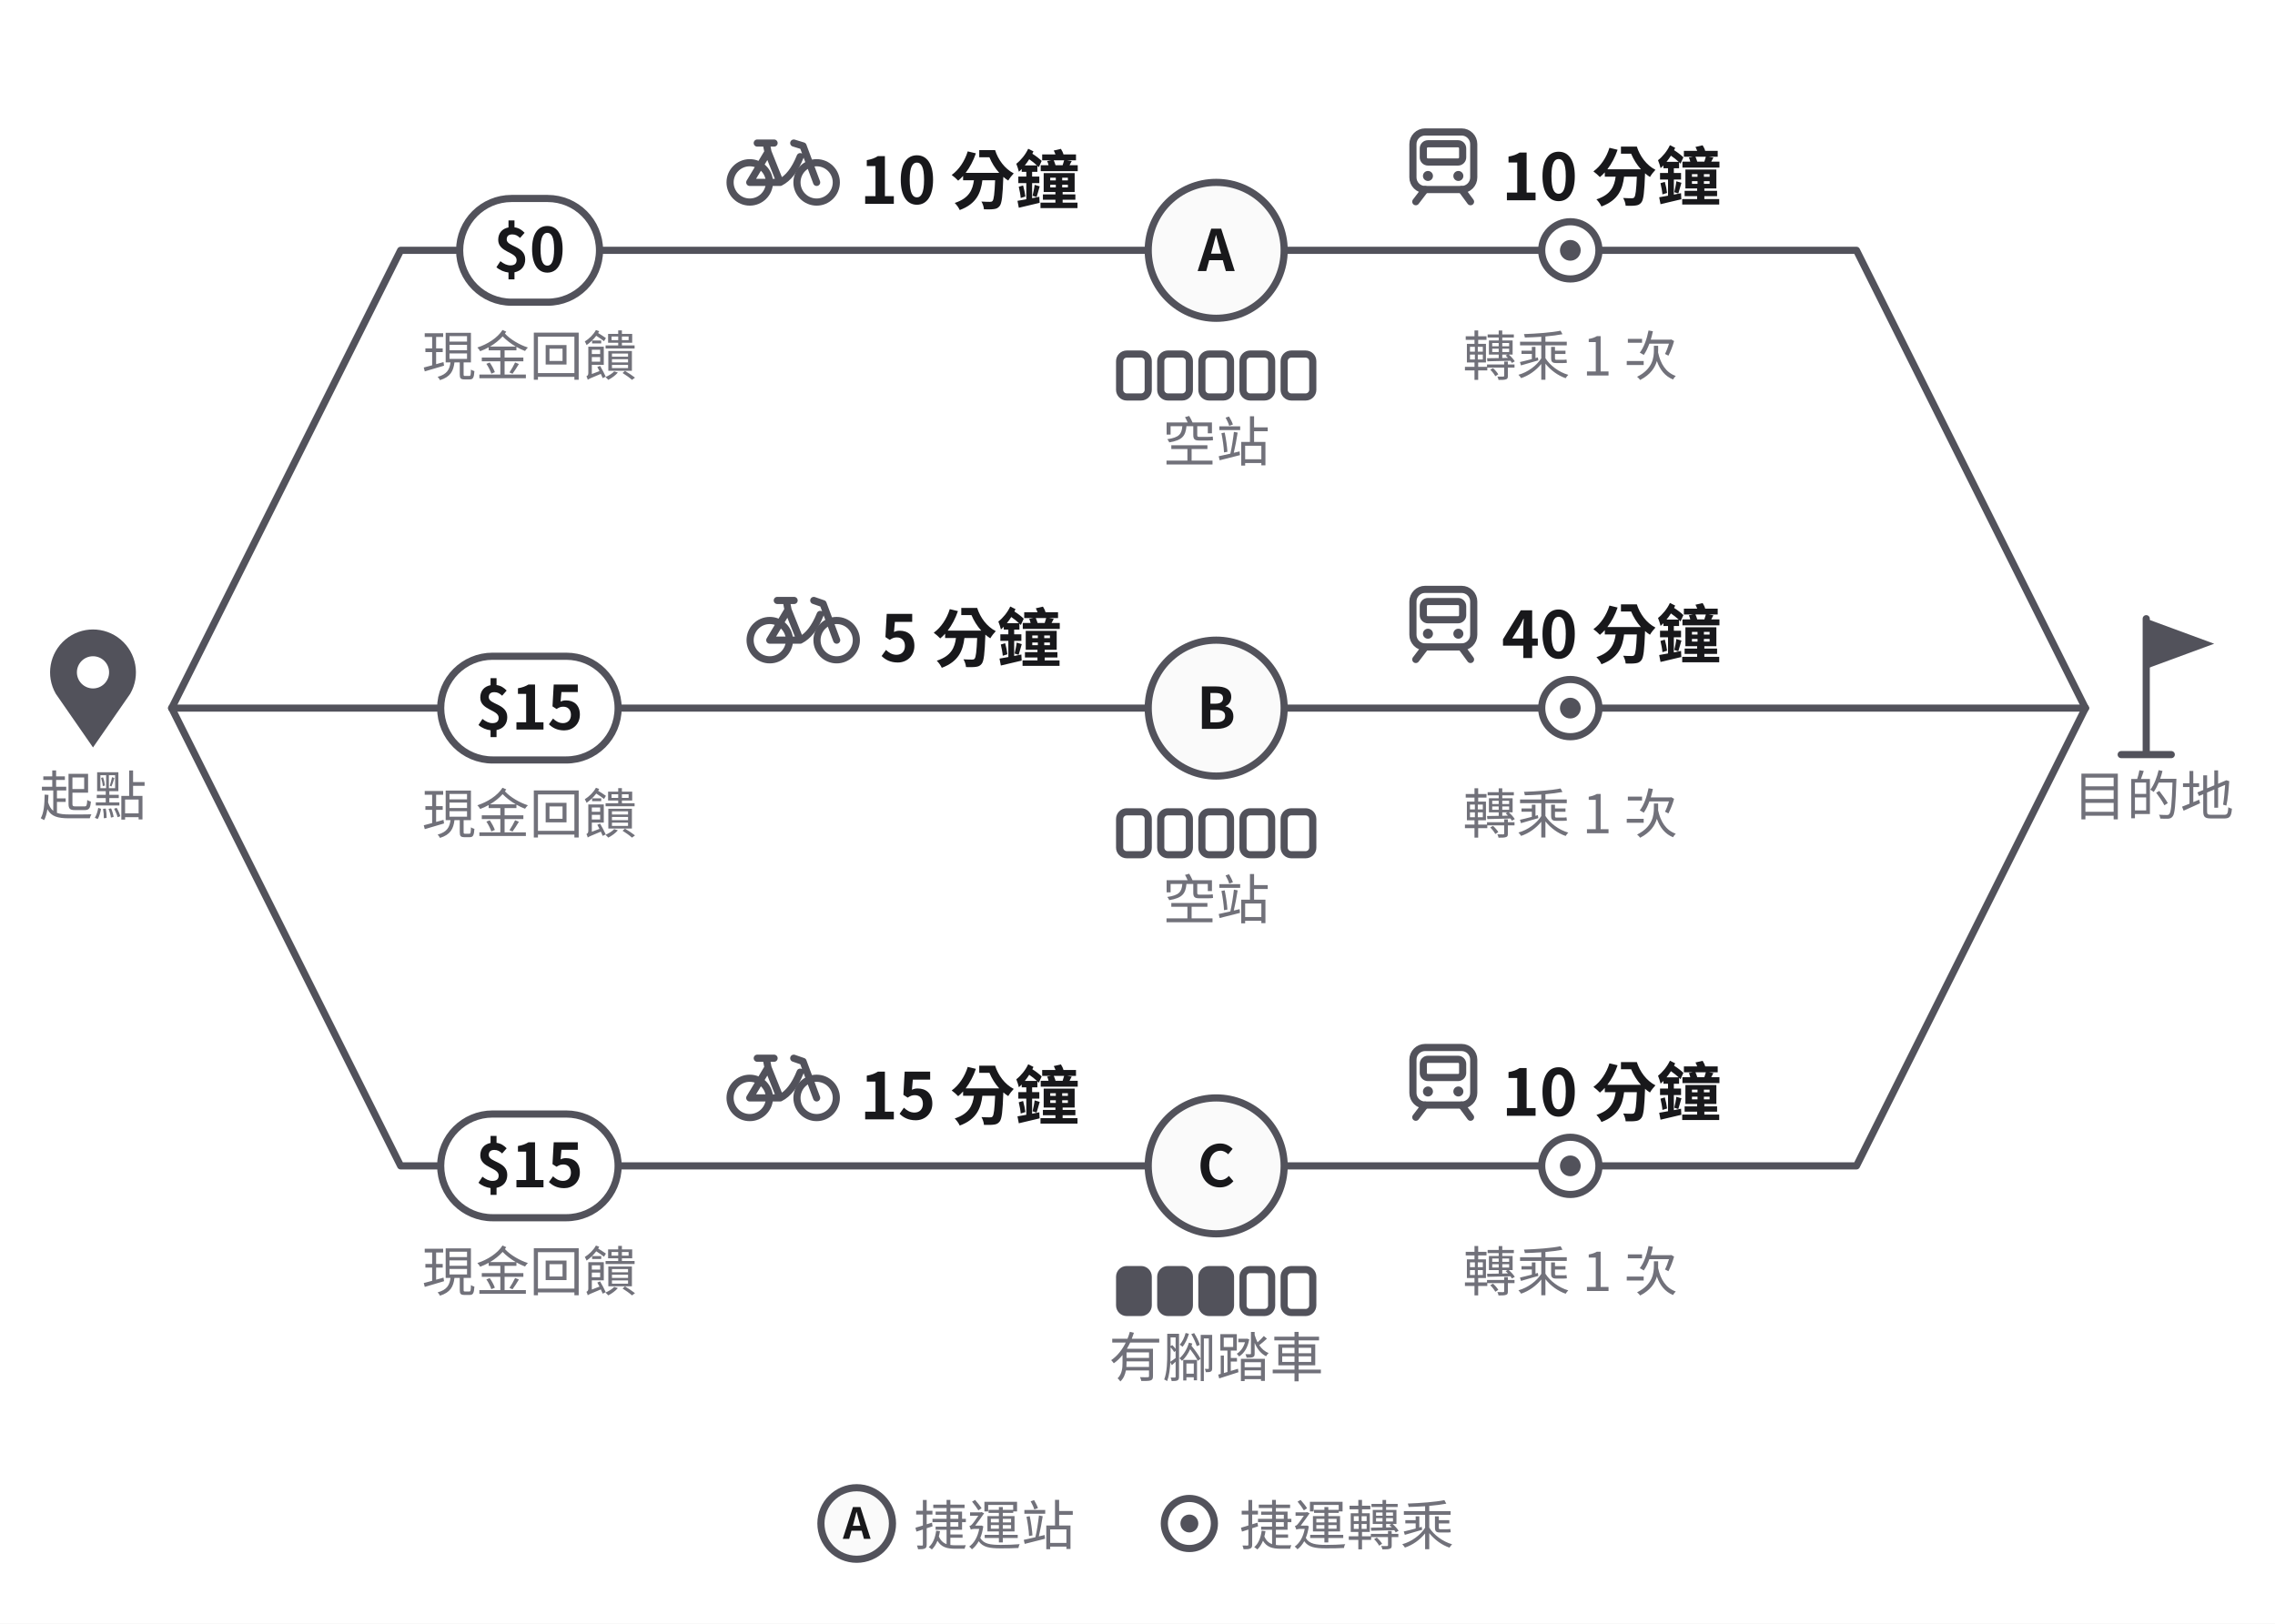
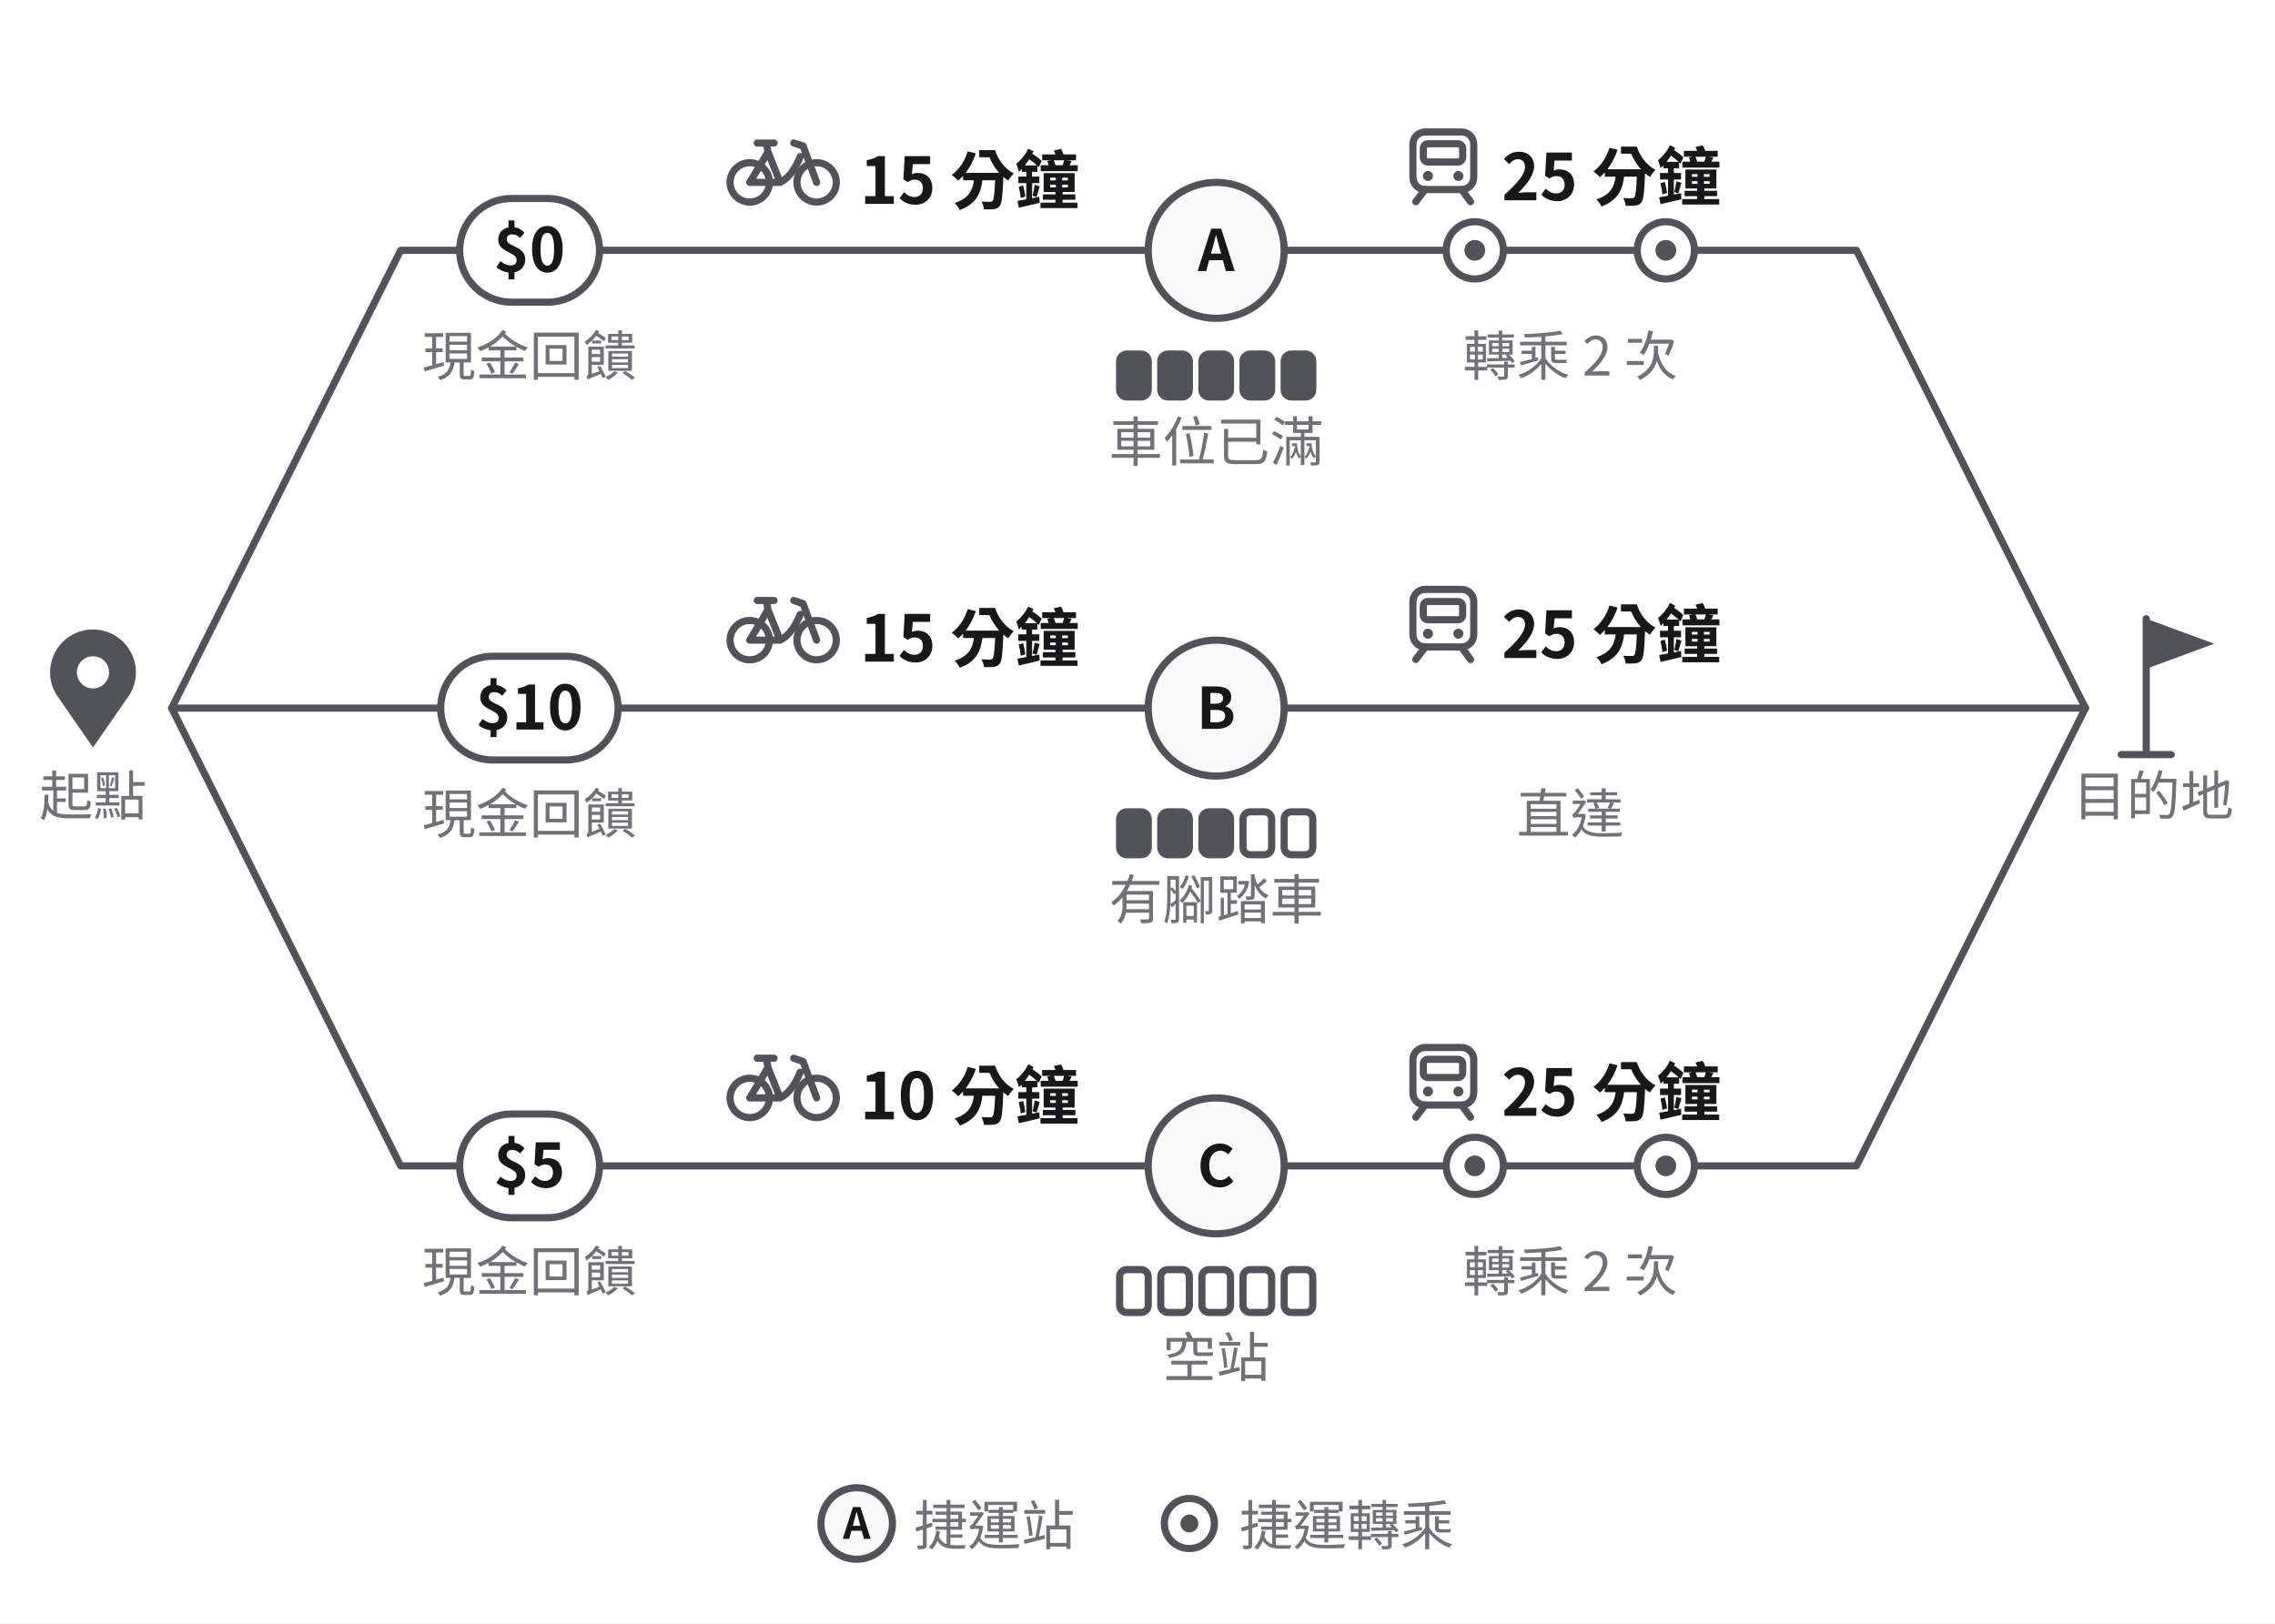
<svg xmlns="http://www.w3.org/2000/svg" viewBox="0 0 636 454" width="636" height="454" style="display:block;width:100%;max-width:480px;height:auto;margin:0 auto" role="img" aria-label="三條路線：騎腳踏車到捷運站，再搭捷運前往目的地">
  <style>.rs-bg{fill:#ffffff}.rs-tx{fill:#18181b}.rs-mu{fill:#71717a}.rs-ln{fill:none;stroke:#52525b}.rs-ink{fill:#52525b}.rs-paper{fill:#ffffff}.rs-box{fill:#ffffff;stroke:#52525b}.rs-band{fill:#fafafa;stroke:#52525b}.rs-slot{stroke:#52525b}</style>
  <rect width="636" height="454" class="rs-bg" />
  <g font-family="system-ui,-apple-system,'Segoe UI','Noto Sans TC','Noto Sans CJK TC','PingFang TC','Microsoft JhengHei',sans-serif">
    <g class="rs-ln" stroke-width="2" stroke-linejoin="round" stroke-linecap="round">
      <path d="M48.0,198.0 L112.0,70.0 L321.0,70.0" />
      <path d="M359.0,70.0 L519.0,70.0 L583.0,198.0" />
      <path d="M48.0,198.0 L112.0,198.0 L321.0,198.0" />
      <path d="M359.0,198.0 L519.0,198.0 L583.0,198.0" />
      <path d="M48.0,198.0 L112.0,326.0 L321.0,326.0" />
      <path d="M359.0,326.0 L519.0,326.0 L583.0,198.0" />
    </g>
    <rect x="128.5" y="55.5" width="39.1" height="29.0" rx="14.5" class="rs-box" stroke-width="2" />
    <text x="148.0" y="76.0" font-size="17" font-weight="600" class="rs-tx" text-anchor="middle">$0</text>
    <text x="148.0" y="105.0" font-size="15" font-weight="500" class="rs-mu" text-anchor="middle">現金回饋</text>
    <g class="rs-ln" stroke-width="2" stroke-linecap="round" stroke-linejoin="round">
      <circle cx="209.6" cy="51.0" r="5.5" />
      <circle cx="228.3" cy="51.0" r="5.5" />
      <path d="M209.6,51.0 L218.1,51.0 L214.7,42.5 Z M218.1,51.0 Q221.5,49.3 223.7,43.8 M224.5,40.8 L228.3,51.0 M214.7,42.5 L214.2,40.0 M211.7,40.0 L216.4,40.0 M224.5,40.8 L221.9,40.0" />
    </g>
-     <text x="240.4" y="57.0" font-size="18" font-weight="600" class="rs-tx" text-anchor="start">10 分鐘</text>
+     <text x="240.4" y="57.0" font-size="18" font-weight="600" class="rs-tx" text-anchor="start">15 分鐘</text>
    <g class="rs-ln" stroke-width="2" stroke-linecap="round" stroke-linejoin="round">
      <rect x="395.0" y="36.9" width="17.0" height="16.1" rx="3.4" />
      <rect x="397.9" y="40.2" width="11.0" height="5.1" rx="1.3" />
      <path d="M398.4,53.0 L395.8,56.4 M408.6,53.0 L411.1,56.4" />
    </g>
    <circle cx="399.2" cy="49.2" r="1.4" class="rs-ink" />
    <circle cx="407.7" cy="49.2" r="1.4" class="rs-ink" />
-     <text x="419.8" y="56.0" font-size="18" font-weight="600" class="rs-tx" text-anchor="start">10 分鐘</text>
-     <circle cx="439.0" cy="70.0" r="8.0" class="rs-box" stroke-width="2" />
-     <circle cx="439.0" cy="70.0" r="2.9" class="rs-ink" />
-     <text x="439.0" y="105.0" font-size="15" font-weight="500" class="rs-mu" text-anchor="middle">轉乘 1 次</text>
+     <text x="419.8" y="56.0" font-size="18" font-weight="600" class="rs-tx" text-anchor="start">25 分鐘</text>
+     <circle cx="412.3" cy="70.0" r="8.0" class="rs-box" stroke-width="2" />
+     <circle cx="412.3" cy="70.0" r="2.9" class="rs-ink" />
+     <circle cx="465.7" cy="70.0" r="8.0" class="rs-box" stroke-width="2" />
+     <circle cx="465.7" cy="70.0" r="2.9" class="rs-ink" />
+     <text x="439.0" y="105.0" font-size="15" font-weight="500" class="rs-mu" text-anchor="middle">轉乘 2 次</text>
    <circle cx="340.0" cy="70.0" r="19.0" class="rs-band" stroke-width="2" />
    <text x="340.0" y="75.8" font-size="16" font-weight="700" class="rs-tx" text-anchor="middle">A</text>
-     <rect x="313.0" y="99.0" width="8.0" height="12.0" rx="2" class="rs-slot rs-paper" stroke-width="2" />
-     <rect x="324.5" y="99.0" width="8.0" height="12.0" rx="2" class="rs-slot rs-paper" stroke-width="2" />
-     <rect x="336.0" y="99.0" width="8.0" height="12.0" rx="2" class="rs-slot rs-paper" stroke-width="2" />
-     <rect x="347.5" y="99.0" width="8.0" height="12.0" rx="2" class="rs-slot rs-paper" stroke-width="2" />
-     <rect x="359.0" y="99.0" width="8.0" height="12.0" rx="2" class="rs-slot rs-paper" stroke-width="2" />
-     <text x="340.0" y="129.0" font-size="15" font-weight="500" class="rs-mu" text-anchor="middle">空站</text>
+     <rect x="313.0" y="99.0" width="8.0" height="12.0" rx="2" class="rs-slot rs-ink" stroke-width="2" />
+     <rect x="324.5" y="99.0" width="8.0" height="12.0" rx="2" class="rs-slot rs-ink" stroke-width="2" />
+     <rect x="336.0" y="99.0" width="8.0" height="12.0" rx="2" class="rs-slot rs-ink" stroke-width="2" />
+     <rect x="347.5" y="99.0" width="8.0" height="12.0" rx="2" class="rs-slot rs-ink" stroke-width="2" />
+     <rect x="359.0" y="99.0" width="8.0" height="12.0" rx="2" class="rs-slot rs-ink" stroke-width="2" />
+     <text x="340.0" y="129.0" font-size="15" font-weight="500" class="rs-mu" text-anchor="middle">車位已滿</text>
    <rect x="123.2" y="183.5" width="49.6" height="29.0" rx="14.5" class="rs-box" stroke-width="2" />
-     <text x="148.0" y="204.0" font-size="17" font-weight="600" class="rs-tx" text-anchor="middle">$15</text>
+     <text x="148.0" y="204.0" font-size="17" font-weight="600" class="rs-tx" text-anchor="middle">$10</text>
    <text x="148.0" y="233.0" font-size="15" font-weight="500" class="rs-mu" text-anchor="middle">現金回饋</text>
    <g class="rs-ln" stroke-width="2" stroke-linecap="round" stroke-linejoin="round">
-       <circle cx="215.2" cy="179.0" r="5.5" />
-       <circle cx="233.9" cy="179.0" r="5.5" />
-       <path d="M215.2,179.0 L223.7,179.0 L220.3,170.5 Z M223.7,179.0 Q227.1,177.3 229.3,171.8 M230.1,168.8 L233.9,179.0 M220.3,170.5 L219.8,167.9 M217.3,167.9 L222.0,167.9 M230.1,168.8 L227.5,167.9" />
+       <circle cx="209.6" cy="179.0" r="5.5" />
+       <circle cx="228.3" cy="179.0" r="5.5" />
+       <path d="M209.6,179.0 L218.1,179.0 L214.7,170.5 Z M218.1,179.0 Q221.5,177.3 223.7,171.8 M224.5,168.8 L228.3,179.0 M214.7,170.5 L214.2,167.9 M211.7,167.9 L216.4,167.9 M224.5,168.8 L221.9,167.9" />
    </g>
-     <text x="246.0" y="185.0" font-size="18" font-weight="600" class="rs-tx" text-anchor="start">5 分鐘</text>
+     <text x="240.4" y="185.0" font-size="18" font-weight="600" class="rs-tx" text-anchor="start">15 分鐘</text>
    <g class="rs-ln" stroke-width="2" stroke-linecap="round" stroke-linejoin="round">
      <rect x="395.0" y="164.8" width="17.0" height="16.1" rx="3.4" />
      <rect x="397.9" y="168.2" width="11.0" height="5.1" rx="1.3" />
      <path d="M398.4,181.0 L395.8,184.4 M408.6,181.0 L411.1,184.4" />
    </g>
    <circle cx="399.2" cy="177.2" r="1.4" class="rs-ink" />
    <circle cx="407.7" cy="177.2" r="1.4" class="rs-ink" />
-     <text x="419.8" y="184.0" font-size="18" font-weight="600" class="rs-tx" text-anchor="start">40 分鐘</text>
-     <circle cx="439.0" cy="198.0" r="8.0" class="rs-box" stroke-width="2" />
-     <circle cx="439.0" cy="198.0" r="2.9" class="rs-ink" />
-     <text x="439.0" y="233.0" font-size="15" font-weight="500" class="rs-mu" text-anchor="middle">轉乘 1 次</text>
+     <text x="419.8" y="184.0" font-size="18" font-weight="600" class="rs-tx" text-anchor="start">25 分鐘</text>
+     <text x="439.0" y="233.0" font-size="15" font-weight="500" class="rs-mu" text-anchor="middle">直達</text>
    <circle cx="340.0" cy="198.0" r="19.0" class="rs-band" stroke-width="2" />
    <text x="340.0" y="203.8" font-size="16" font-weight="700" class="rs-tx" text-anchor="middle">B</text>
-     <rect x="313.0" y="227.0" width="8.0" height="12.0" rx="2" class="rs-slot rs-paper" stroke-width="2" />
-     <rect x="324.5" y="227.0" width="8.0" height="12.0" rx="2" class="rs-slot rs-paper" stroke-width="2" />
-     <rect x="336.0" y="227.0" width="8.0" height="12.0" rx="2" class="rs-slot rs-paper" stroke-width="2" />
+     <rect x="313.0" y="227.0" width="8.0" height="12.0" rx="2" class="rs-slot rs-ink" stroke-width="2" />
+     <rect x="324.5" y="227.0" width="8.0" height="12.0" rx="2" class="rs-slot rs-ink" stroke-width="2" />
+     <rect x="336.0" y="227.0" width="8.0" height="12.0" rx="2" class="rs-slot rs-ink" stroke-width="2" />
    <rect x="347.5" y="227.0" width="8.0" height="12.0" rx="2" class="rs-slot rs-paper" stroke-width="2" />
    <rect x="359.0" y="227.0" width="8.0" height="12.0" rx="2" class="rs-slot rs-paper" stroke-width="2" />
-     <text x="340.0" y="257.0" font-size="15" font-weight="500" class="rs-mu" text-anchor="middle">空站</text>
-     <rect x="123.2" y="311.5" width="49.6" height="29.0" rx="14.5" class="rs-box" stroke-width="2" />
-     <text x="148.0" y="332.0" font-size="17" font-weight="600" class="rs-tx" text-anchor="middle">$15</text>
+     <text x="340.0" y="257.0" font-size="15" font-weight="500" class="rs-mu" text-anchor="middle">有腳踏車</text>
+     <rect x="128.5" y="311.5" width="39.1" height="29.0" rx="14.5" class="rs-box" stroke-width="2" />
+     <text x="148.0" y="332.0" font-size="17" font-weight="600" class="rs-tx" text-anchor="middle">$5</text>
    <text x="148.0" y="361.0" font-size="15" font-weight="500" class="rs-mu" text-anchor="middle">現金回饋</text>
    <g class="rs-ln" stroke-width="2" stroke-linecap="round" stroke-linejoin="round">
      <circle cx="209.6" cy="307.0" r="5.5" />
      <circle cx="228.3" cy="307.0" r="5.5" />
      <path d="M209.6,307.0 L218.1,307.0 L214.7,298.5 Z M218.1,307.0 Q221.5,305.3 223.7,299.8 M224.5,296.8 L228.3,307.0 M214.7,298.5 L214.2,295.9 M211.7,295.9 L216.4,295.9 M224.5,296.8 L221.9,295.9" />
    </g>
-     <text x="240.4" y="313.0" font-size="18" font-weight="600" class="rs-tx" text-anchor="start">15 分鐘</text>
+     <text x="240.4" y="313.0" font-size="18" font-weight="600" class="rs-tx" text-anchor="start">10 分鐘</text>
    <g class="rs-ln" stroke-width="2" stroke-linecap="round" stroke-linejoin="round">
      <rect x="395.0" y="292.9" width="17.0" height="16.1" rx="3.4" />
      <rect x="397.9" y="296.2" width="11.0" height="5.1" rx="1.3" />
      <path d="M398.4,309.0 L395.8,312.4 M408.6,309.0 L411.1,312.4" />
    </g>
    <circle cx="399.2" cy="305.2" r="1.4" class="rs-ink" />
    <circle cx="407.7" cy="305.2" r="1.4" class="rs-ink" />
-     <text x="419.8" y="312.0" font-size="18" font-weight="600" class="rs-tx" text-anchor="start">10 分鐘</text>
-     <circle cx="439.0" cy="326.0" r="8.0" class="rs-box" stroke-width="2" />
-     <circle cx="439.0" cy="326.0" r="2.9" class="rs-ink" />
-     <text x="439.0" y="361.0" font-size="15" font-weight="500" class="rs-mu" text-anchor="middle">轉乘 1 次</text>
+     <text x="419.8" y="312.0" font-size="18" font-weight="600" class="rs-tx" text-anchor="start">25 分鐘</text>
+     <circle cx="412.3" cy="326.0" r="8.0" class="rs-box" stroke-width="2" />
+     <circle cx="412.3" cy="326.0" r="2.9" class="rs-ink" />
+     <circle cx="465.7" cy="326.0" r="8.0" class="rs-box" stroke-width="2" />
+     <circle cx="465.7" cy="326.0" r="2.9" class="rs-ink" />
+     <text x="439.0" y="361.0" font-size="15" font-weight="500" class="rs-mu" text-anchor="middle">轉乘 2 次</text>
    <circle cx="340.0" cy="326.0" r="19.0" class="rs-band" stroke-width="2" />
    <text x="340.0" y="331.8" font-size="16" font-weight="700" class="rs-tx" text-anchor="middle">C</text>
-     <rect x="313.0" y="355.0" width="8.0" height="12.0" rx="2" class="rs-slot rs-ink" stroke-width="2" />
-     <rect x="324.5" y="355.0" width="8.0" height="12.0" rx="2" class="rs-slot rs-ink" stroke-width="2" />
-     <rect x="336.0" y="355.0" width="8.0" height="12.0" rx="2" class="rs-slot rs-ink" stroke-width="2" />
+     <rect x="313.0" y="355.0" width="8.0" height="12.0" rx="2" class="rs-slot rs-paper" stroke-width="2" />
+     <rect x="324.5" y="355.0" width="8.0" height="12.0" rx="2" class="rs-slot rs-paper" stroke-width="2" />
+     <rect x="336.0" y="355.0" width="8.0" height="12.0" rx="2" class="rs-slot rs-paper" stroke-width="2" />
    <rect x="347.5" y="355.0" width="8.0" height="12.0" rx="2" class="rs-slot rs-paper" stroke-width="2" />
    <rect x="359.0" y="355.0" width="8.0" height="12.0" rx="2" class="rs-slot rs-paper" stroke-width="2" />
-     <text x="340.0" y="385.0" font-size="15" font-weight="500" class="rs-mu" text-anchor="middle">有腳踏車</text>
+     <text x="340.0" y="385.0" font-size="15" font-weight="500" class="rs-mu" text-anchor="middle">空站</text>
    <path d="M26.0,209.0 L15.6,194.0 A12 12 0 1 1 36.4,194.0 Z" class="rs-ink" />
    <circle cx="26.0" cy="188.0" r="4.5" class="rs-paper" />
    <text x="26.0" y="228.0" font-size="15" font-weight="500" class="rs-mu" text-anchor="middle">起點</text>
    <g class="rs-ln" stroke-width="2" stroke-linecap="round">
      <path d="M600.0,211.0 L600.0,173.0 M593.0,211.0 L607.0,211.0" />
    </g>
    <path d="M600.0,173.0 L619.0,180.0 L600.0,187.0 Z" class="rs-ink" />
    <text x="602.0" y="228.0" font-size="15" font-weight="500" class="rs-mu" text-anchor="middle">目的地</text>
    <circle cx="239.5" cy="426.0" r="10" class="rs-band" stroke-width="2" />
    <text x="239.5" y="430.3" font-size="12" font-weight="700" class="rs-tx" text-anchor="middle">A</text>
    <text x="255.5" y="432.0" font-size="15" font-weight="500" class="rs-mu" text-anchor="start">捷運站</text>
    <circle cx="332.5" cy="426.0" r="7.0" class="rs-box" stroke-width="2" />
    <circle cx="332.5" cy="426.0" r="2.5" class="rs-ink" />
    <text x="346.5" y="432.0" font-size="15" font-weight="500" class="rs-mu" text-anchor="start">捷運轉乘</text>
  </g>
</svg>
